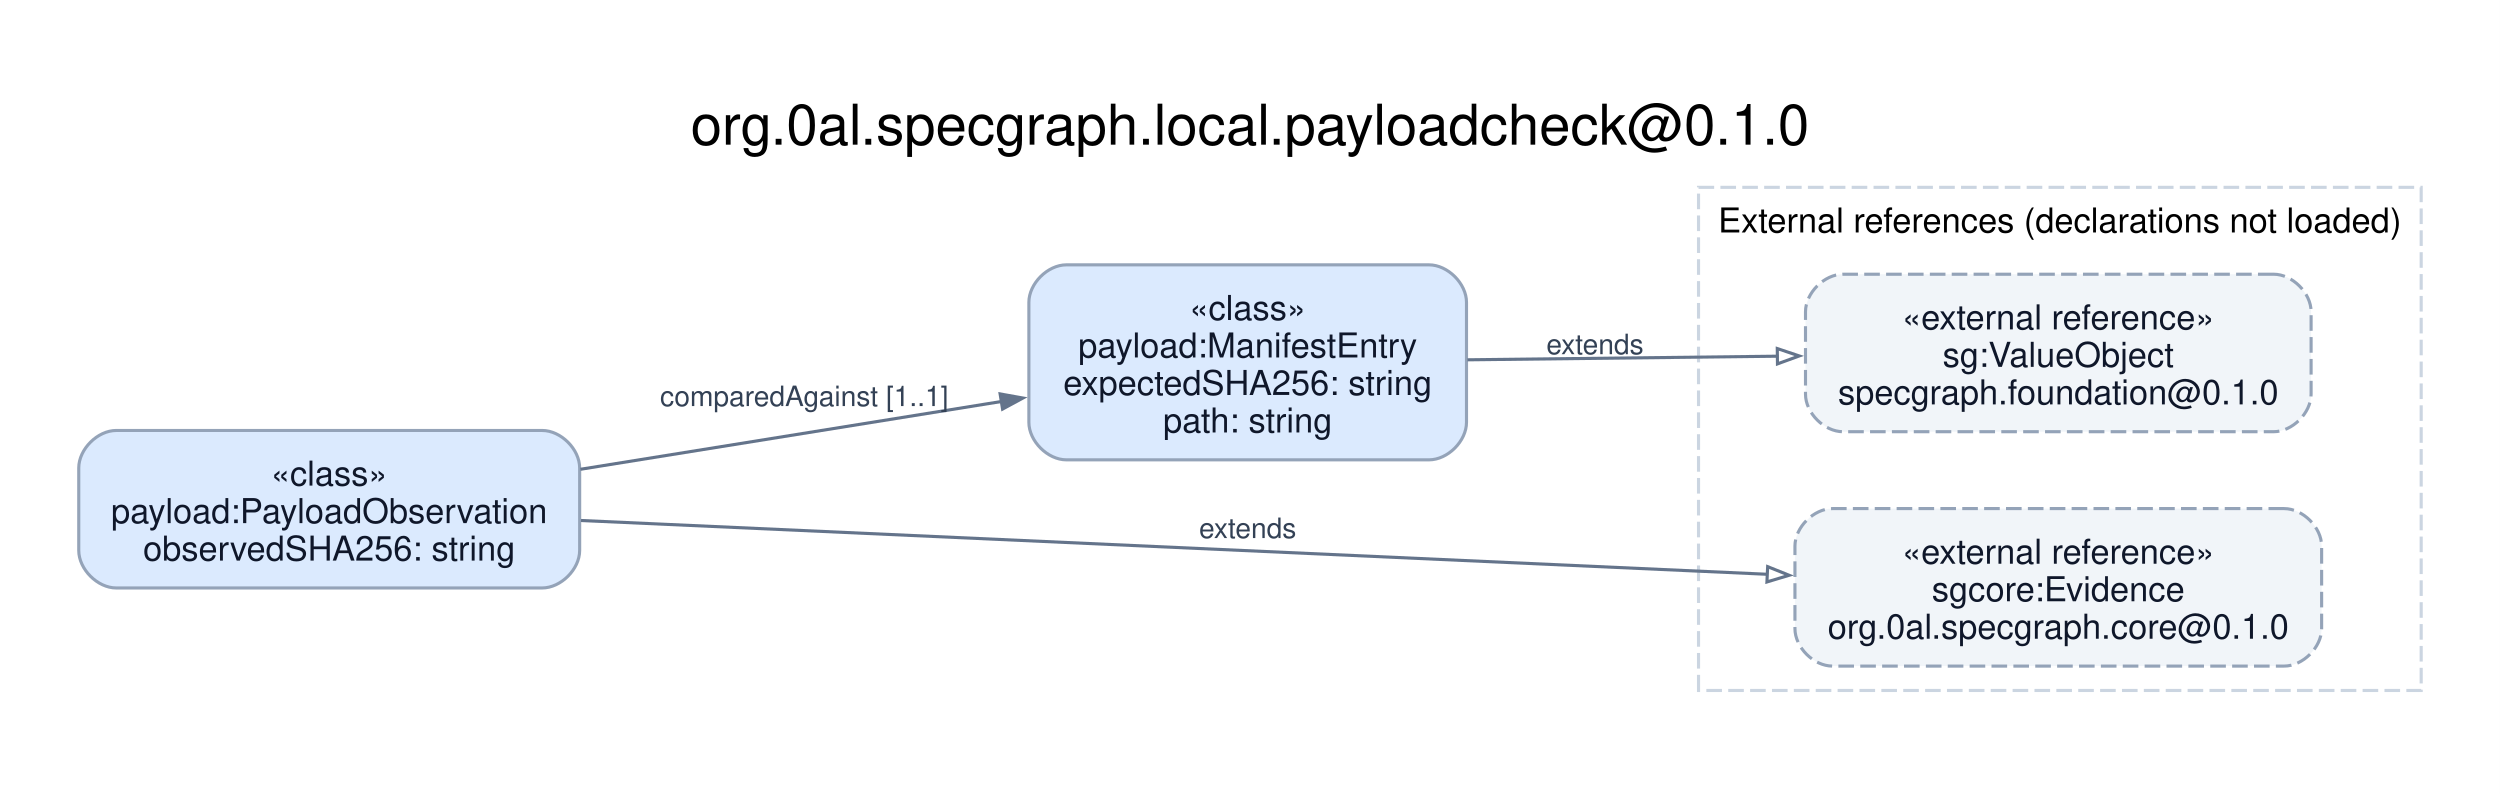
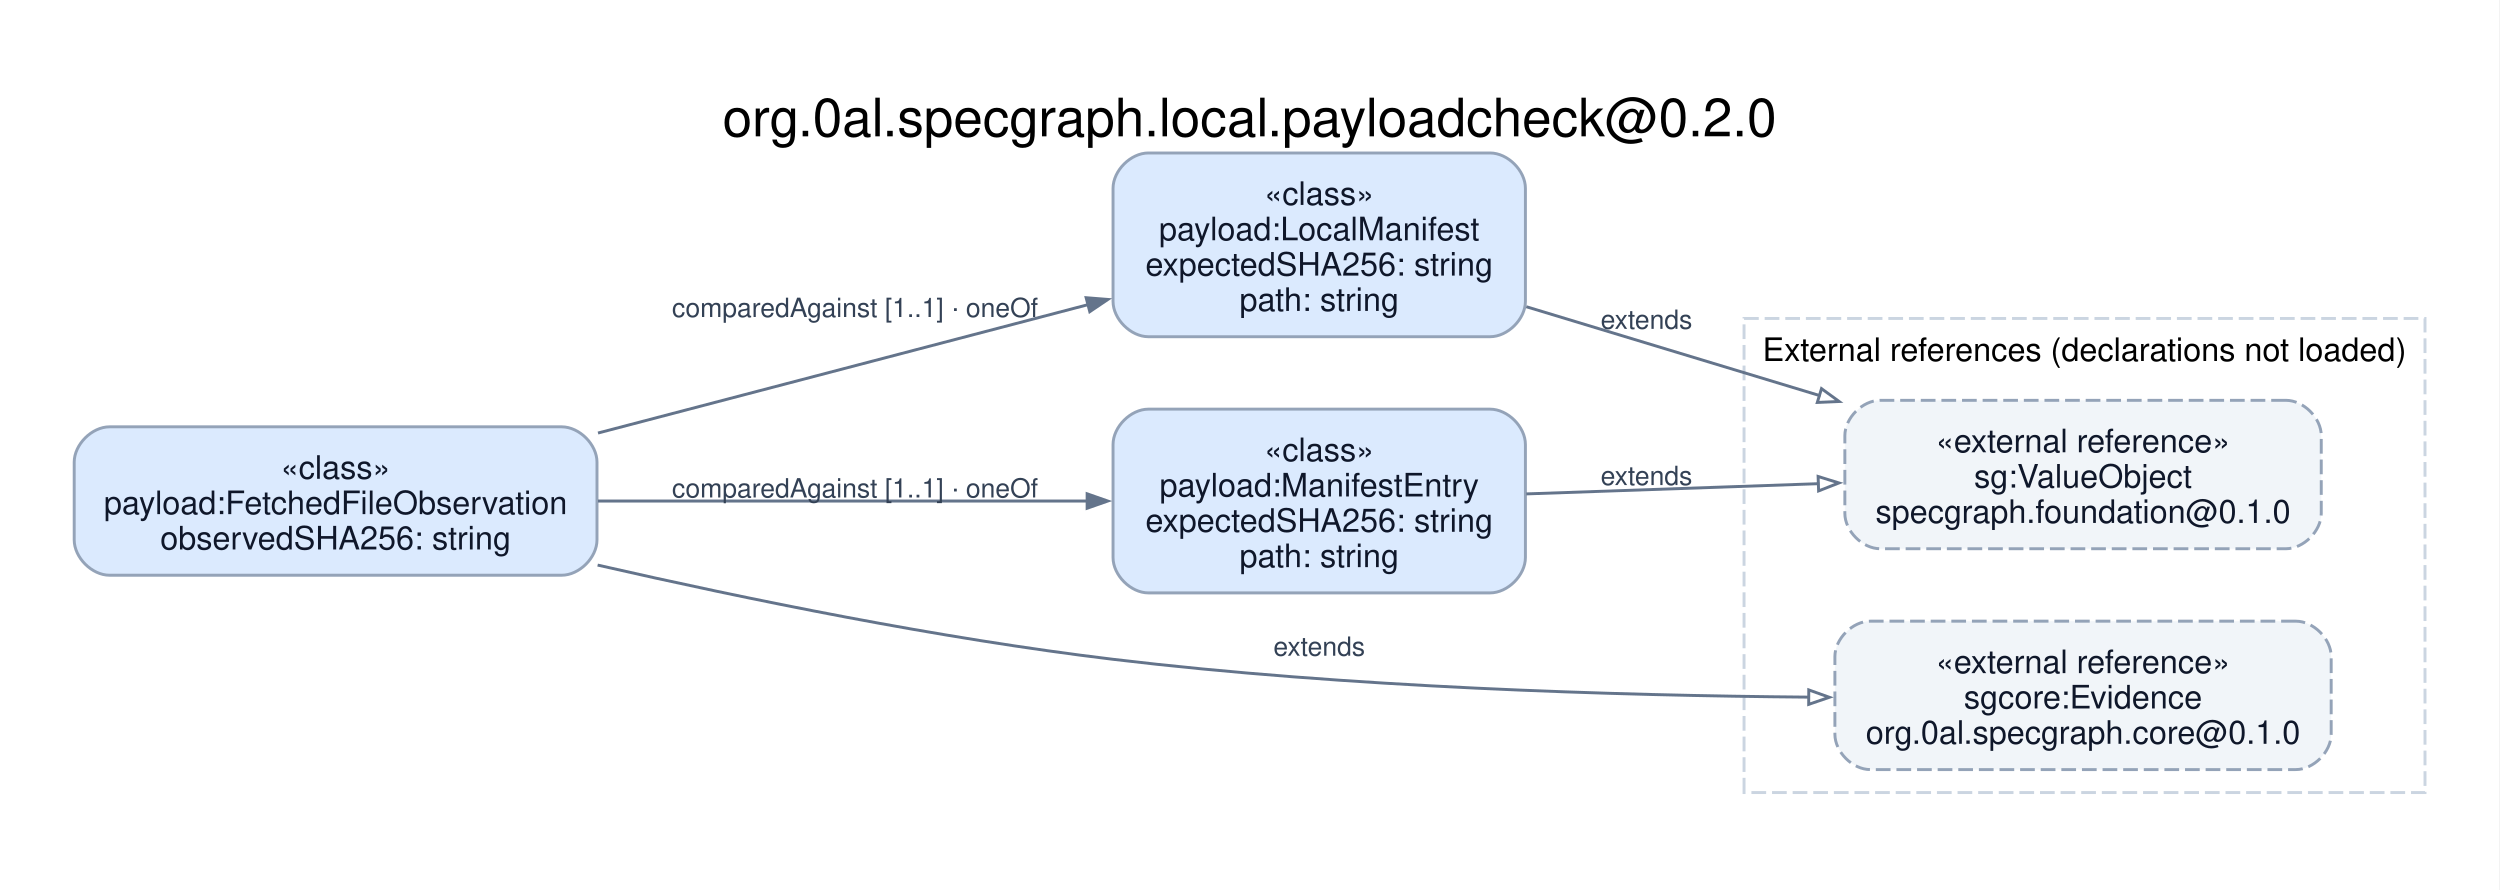
- <svg xmlns="http://www.w3.org/2000/svg" width="800pt" height="254pt" viewBox="0.00 0.00 800.00 254.00">
-   <g id="graph0" class="graph" transform="scale(1 1) rotate(0) translate(25.2 228.95)">
-     <polygon fill="#ffffff" stroke="none" points="-25.2,25.2 -25.2,-228.95 774.78,-228.95 774.78,25.2 -25.2,25.2" />
-     <text xml:space="preserve" text-anchor="middle" x="374.79" y="-182.65" font-family="Helvetica,sans-Serif" font-size="18.00">org.0al.specgraph.local.payloadcheck@0.1.0</text>
+ <svg xmlns="http://www.w3.org/2000/svg" width="849pt" height="302pt" viewBox="0.00 0.00 849.00 302.00">
+   <g id="graph0" class="graph" transform="scale(1 1) rotate(0) translate(25.2 277.15)">
+     <polygon fill="#ffffff" stroke="none" points="-25.2,25.2 -25.2,-277.15 823.53,-277.15 823.53,25.2 -25.2,25.2" />
+     <text xml:space="preserve" text-anchor="middle" x="399.16" y="-230.85" font-family="Helvetica,sans-Serif" font-size="18.00">org.0al.specgraph.local.payloadcheck@0.2.0</text>
    <g id="clust1" class="cluster">
-       <polygon fill="#ffffff" stroke="#cbd5e1" stroke-dasharray="5,2" points="518.33,-8 518.33,-169 749.58,-169 749.58,-8 518.33,-8" />
-       <text xml:space="preserve" text-anchor="middle" x="633.95" y="-154.55" font-family="Helvetica,sans-Serif" font-size="11.00">External references (declarations not loaded)</text>
+       <polygon fill="#ffffff" stroke="#cbd5e1" stroke-dasharray="5,2" points="567.08,-8 567.08,-169 798.33,-169 798.33,-8 567.08,-8" />
+       <text xml:space="preserve" text-anchor="middle" x="682.7" y="-154.55" font-family="Helvetica,sans-Serif" font-size="11.00">External references (declarations not loaded)</text>
    </g>
    <g id="node1" class="node">
-       <path fill="#dbeafe" stroke="#94a3b8" d="M432.08,-144.2C432.08,-144.2 316.04,-144.2 316.04,-144.2 310.04,-144.2 304.04,-138.2 304.04,-132.2 304.04,-132.2 304.04,-93.8 304.04,-93.8 304.04,-87.8 310.04,-81.8 316.04,-81.8 316.04,-81.8 432.08,-81.8 432.08,-81.8 438.08,-81.8 444.08,-87.8 444.08,-93.8 444.08,-93.8 444.08,-132.2 444.08,-132.2 444.08,-138.2 438.08,-144.2 432.08,-144.2" />
-       <text xml:space="preserve" text-anchor="middle" x="374.06" y="-126.55" font-family="Helvetica,sans-Serif" font-size="11.00" fill="#0f172a">«class»</text>
-       <text xml:space="preserve" text-anchor="middle" x="374.06" y="-114.55" font-family="Helvetica,sans-Serif" font-size="11.00" fill="#0f172a">payload:ManifestEntry</text>
-       <text xml:space="preserve" text-anchor="middle" x="374.06" y="-102.55" font-family="Helvetica,sans-Serif" font-size="11.00" fill="#0f172a">expectedSHA256: string</text>
-       <text xml:space="preserve" text-anchor="middle" x="374.06" y="-90.55" font-family="Helvetica,sans-Serif" font-size="11.00" fill="#0f172a">path: string</text>
+       <path fill="#dbeafe" stroke="#94a3b8" d="M165.54,-132.2C165.54,-132.2 12,-132.2 12,-132.2 6,-132.2 0,-126.2 0,-120.2 0,-120.2 0,-93.8 0,-93.8 0,-87.8 6,-81.8 12,-81.8 12,-81.8 165.54,-81.8 165.54,-81.8 171.54,-81.8 177.54,-87.8 177.54,-93.8 177.54,-93.8 177.54,-120.2 177.54,-120.2 177.54,-126.2 171.54,-132.2 165.54,-132.2" />
+       <text xml:space="preserve" text-anchor="middle" x="88.77" y="-114.55" font-family="Helvetica,sans-Serif" font-size="11.00" fill="#0f172a">«class»</text>
+       <text xml:space="preserve" text-anchor="middle" x="88.77" y="-102.55" font-family="Helvetica,sans-Serif" font-size="11.00" fill="#0f172a">payload:FetchedFileObservation</text>
+       <text xml:space="preserve" text-anchor="middle" x="88.77" y="-90.55" font-family="Helvetica,sans-Serif" font-size="11.00" fill="#0f172a">observedSHA256: string</text>
+     </g>
+     <g id="node2" class="node">
+       <path fill="#dbeafe" stroke="#94a3b8" d="M480.83,-225.2C480.83,-225.2 364.79,-225.2 364.79,-225.2 358.79,-225.2 352.79,-219.2 352.79,-213.2 352.79,-213.2 352.79,-174.8 352.79,-174.8 352.79,-168.8 358.79,-162.8 364.79,-162.8 364.79,-162.8 480.83,-162.8 480.83,-162.8 486.83,-162.8 492.83,-168.8 492.83,-174.8 492.83,-174.8 492.83,-213.2 492.83,-213.2 492.83,-219.2 486.83,-225.2 480.83,-225.2" />
+       <text xml:space="preserve" text-anchor="middle" x="422.81" y="-207.55" font-family="Helvetica,sans-Serif" font-size="11.00" fill="#0f172a">«class»</text>
+       <text xml:space="preserve" text-anchor="middle" x="422.81" y="-195.55" font-family="Helvetica,sans-Serif" font-size="11.00" fill="#0f172a">payload:LocalManifest</text>
+       <text xml:space="preserve" text-anchor="middle" x="422.81" y="-183.55" font-family="Helvetica,sans-Serif" font-size="11.00" fill="#0f172a">expectedSHA256: string</text>
+       <text xml:space="preserve" text-anchor="middle" x="422.81" y="-171.55" font-family="Helvetica,sans-Serif" font-size="11.00" fill="#0f172a">path: string</text>
+     </g>
+     <g id="edge1" class="edge">
+       <path fill="none" stroke="#64748b" d="M177.88,-130.09C229.66,-143.65 294.51,-160.65 344.33,-173.7" />
+       <polygon fill="#64748b" stroke="#64748b" points="343.65,-176.05 351.04,-175.46 344.89,-171.31 343.65,-176.05" />
+       <text xml:space="preserve" text-anchor="middle" x="265.16" y="-169.49" font-family="Helvetica,sans-Serif" font-size="9.00" fill="#334155">comparedAgainst [1..1] · oneOf</text>
    </g>
    <g id="node3" class="node">
-       <path fill="#f1f5f9" stroke="#94a3b8" stroke-dasharray="5,2" d="M702.35,-141.2C702.35,-141.2 564.56,-141.2 564.56,-141.2 558.56,-141.2 552.56,-135.2 552.56,-129.2 552.56,-129.2 552.56,-102.8 552.56,-102.8 552.56,-96.8 558.56,-90.8 564.56,-90.8 564.56,-90.8 702.35,-90.8 702.35,-90.8 708.35,-90.8 714.35,-96.8 714.35,-102.8 714.35,-102.8 714.35,-129.2 714.35,-129.2 714.35,-135.2 708.35,-141.2 702.35,-141.2" />
-       <text xml:space="preserve" text-anchor="middle" x="633.45" y="-123.55" font-family="Helvetica,sans-Serif" font-size="11.00" fill="#0f172a">«external reference»</text>
-       <text xml:space="preserve" text-anchor="middle" x="633.45" y="-111.55" font-family="Helvetica,sans-Serif" font-size="11.00" fill="#0f172a">sg:ValueObject</text>
-       <text xml:space="preserve" text-anchor="middle" x="633.45" y="-99.55" font-family="Helvetica,sans-Serif" font-size="11.00" fill="#0f172a">specgraph.foundation@0.1.0</text>
-     </g>
-     <g id="edge1" class="edge">
-       <path fill="none" stroke="#64748b" d="M444.38,-113.81C474.99,-114.16 511.34,-114.59 543.88,-114.97" />
-       <polygon fill="none" stroke="#64748b" points="543.53,-117.41 550.56,-115.05 543.59,-112.51 543.53,-117.41" />
-       <text xml:space="preserve" text-anchor="middle" x="485.2" y="-115.61" font-family="Helvetica,sans-Serif" font-size="9.00" fill="#334155">extends</text>
-     </g>
-     <g id="node2" class="node">
-       <path fill="#dbeafe" stroke="#94a3b8" d="M148.29,-91.2C148.29,-91.2 12,-91.2 12,-91.2 6,-91.2 0,-85.2 0,-79.2 0,-79.2 0,-52.8 0,-52.8 0,-46.8 6,-40.8 12,-40.8 12,-40.8 148.29,-40.8 148.29,-40.8 154.29,-40.8 160.29,-46.8 160.29,-52.8 160.29,-52.8 160.29,-79.2 160.29,-79.2 160.29,-85.2 154.29,-91.2 148.29,-91.2" />
-       <text xml:space="preserve" text-anchor="middle" x="80.14" y="-73.55" font-family="Helvetica,sans-Serif" font-size="11.00" fill="#0f172a">«class»</text>
-       <text xml:space="preserve" text-anchor="middle" x="80.14" y="-61.55" font-family="Helvetica,sans-Serif" font-size="11.00" fill="#0f172a">payload:PayloadObservation</text>
-       <text xml:space="preserve" text-anchor="middle" x="80.14" y="-49.55" font-family="Helvetica,sans-Serif" font-size="11.00" fill="#0f172a">observedSHA256: string</text>
+       <path fill="#dbeafe" stroke="#94a3b8" d="M480.83,-138.2C480.83,-138.2 364.79,-138.2 364.79,-138.2 358.79,-138.2 352.79,-132.2 352.79,-126.2 352.79,-126.2 352.79,-87.8 352.79,-87.8 352.79,-81.8 358.79,-75.8 364.79,-75.8 364.79,-75.8 480.83,-75.8 480.83,-75.8 486.83,-75.8 492.83,-81.8 492.83,-87.8 492.83,-87.8 492.83,-126.2 492.83,-126.2 492.83,-132.2 486.83,-138.2 480.83,-138.2" />
+       <text xml:space="preserve" text-anchor="middle" x="422.81" y="-120.55" font-family="Helvetica,sans-Serif" font-size="11.00" fill="#0f172a">«class»</text>
+       <text xml:space="preserve" text-anchor="middle" x="422.81" y="-108.55" font-family="Helvetica,sans-Serif" font-size="11.00" fill="#0f172a">payload:ManifestEntry</text>
+       <text xml:space="preserve" text-anchor="middle" x="422.81" y="-96.55" font-family="Helvetica,sans-Serif" font-size="11.00" fill="#0f172a">expectedSHA256: string</text>
+       <text xml:space="preserve" text-anchor="middle" x="422.81" y="-84.55" font-family="Helvetica,sans-Serif" font-size="11.00" fill="#0f172a">path: string</text>
    </g>
    <g id="edge2" class="edge">
-       <path fill="none" stroke="#64748b" d="M160.53,-78.78C202.47,-85.53 253.75,-93.79 295.43,-100.5" />
-       <polygon fill="#64748b" stroke="#64748b" points="294.84,-102.89 302.14,-101.58 295.62,-98.05 294.84,-102.89" />
-       <text xml:space="preserve" text-anchor="middle" x="232.16" y="-99" font-family="Helvetica,sans-Serif" font-size="9.00" fill="#334155">comparedAgainst [1..1]</text>
+       <path fill="none" stroke="#64748b" d="M177.88,-107C229.55,-107 294.24,-107 344.02,-107" />
+       <polygon fill="#64748b" stroke="#64748b" points="343.99,-109.45 350.99,-107 343.99,-104.55 343.99,-109.45" />
+       <text xml:space="preserve" text-anchor="middle" x="265.16" y="-108.2" font-family="Helvetica,sans-Serif" font-size="9.00" fill="#334155">comparedAgainst [1..1] · oneOf</text>
    </g>
    <g id="node4" class="node">
-       <path fill="#f1f5f9" stroke="#94a3b8" stroke-dasharray="5,2" d="M705.72,-66.2C705.72,-66.2 561.18,-66.2 561.18,-66.2 555.18,-66.2 549.18,-60.2 549.18,-54.2 549.18,-54.2 549.18,-27.8 549.18,-27.8 549.18,-21.8 555.18,-15.8 561.18,-15.8 561.18,-15.8 705.72,-15.8 705.72,-15.8 711.72,-15.8 717.72,-21.8 717.72,-27.8 717.72,-27.8 717.72,-54.2 717.72,-54.2 717.72,-60.2 711.72,-66.2 705.72,-66.2" />
-       <text xml:space="preserve" text-anchor="middle" x="633.45" y="-48.55" font-family="Helvetica,sans-Serif" font-size="11.00" fill="#0f172a">«external reference»</text>
-       <text xml:space="preserve" text-anchor="middle" x="633.45" y="-36.55" font-family="Helvetica,sans-Serif" font-size="11.00" fill="#0f172a">sgcore:Evidence</text>
-       <text xml:space="preserve" text-anchor="middle" x="633.45" y="-24.55" font-family="Helvetica,sans-Serif" font-size="11.00" fill="#0f172a">org.0al.specgraph.core@0.1.0</text>
+       <path fill="#f1f5f9" stroke="#94a3b8" stroke-dasharray="5,2" d="M754.47,-66.2C754.47,-66.2 609.93,-66.2 609.93,-66.2 603.93,-66.2 597.93,-60.2 597.93,-54.2 597.93,-54.2 597.93,-27.8 597.93,-27.8 597.93,-21.8 603.93,-15.8 609.93,-15.8 609.93,-15.8 754.47,-15.8 754.47,-15.8 760.47,-15.8 766.47,-21.8 766.47,-27.8 766.47,-27.8 766.47,-54.2 766.47,-54.2 766.47,-60.2 760.47,-66.2 754.47,-66.2" />
+       <text xml:space="preserve" text-anchor="middle" x="682.2" y="-48.55" font-family="Helvetica,sans-Serif" font-size="11.00" fill="#0f172a">«external reference»</text>
+       <text xml:space="preserve" text-anchor="middle" x="682.2" y="-36.55" font-family="Helvetica,sans-Serif" font-size="11.00" fill="#0f172a">sgcore:Evidence</text>
+       <text xml:space="preserve" text-anchor="middle" x="682.2" y="-24.55" font-family="Helvetica,sans-Serif" font-size="11.00" fill="#0f172a">org.0al.specgraph.core@0.1.0</text>
    </g>
    <g id="edge3" class="edge">
-       <path fill="none" stroke="#64748b" d="M160.72,-62.39C261.32,-57.83 434.16,-49.99 540.36,-45.18" />
-       <polygon fill="none" stroke="#64748b" points="540.45,-47.62 547.33,-44.86 540.22,-42.73 540.45,-47.62" />
-       <text xml:space="preserve" text-anchor="middle" x="374.06" y="-56.77" font-family="Helvetica,sans-Serif" font-size="9.00" fill="#334155">extends</text>
+       <path fill="none" stroke="#64748b" d="M177.75,-85.25C228.57,-73.64 293.91,-60.32 352.79,-53.25 432.24,-43.72 523.21,-40.95 589.23,-40.4" />
+       <polygon fill="none" stroke="#64748b" points="589.06,-42.85 596.05,-40.35 589.03,-37.95 589.06,-42.85" />
+       <text xml:space="preserve" text-anchor="middle" x="422.81" y="-54.45" font-family="Helvetica,sans-Serif" font-size="9.00" fill="#334155">extends</text>
+     </g>
+     <g id="node5" class="node">
+       <path fill="#f1f5f9" stroke="#94a3b8" stroke-dasharray="5,2" d="M751.1,-141.2C751.1,-141.2 613.31,-141.2 613.31,-141.2 607.31,-141.2 601.31,-135.2 601.31,-129.2 601.31,-129.2 601.31,-102.8 601.31,-102.8 601.31,-96.8 607.31,-90.8 613.31,-90.8 613.31,-90.8 751.1,-90.8 751.1,-90.8 757.1,-90.8 763.1,-96.8 763.1,-102.8 763.1,-102.8 763.1,-129.2 763.1,-129.2 763.1,-135.2 757.1,-141.2 751.1,-141.2" />
+       <text xml:space="preserve" text-anchor="middle" x="682.2" y="-123.55" font-family="Helvetica,sans-Serif" font-size="11.00" fill="#0f172a">«external reference»</text>
+       <text xml:space="preserve" text-anchor="middle" x="682.2" y="-111.55" font-family="Helvetica,sans-Serif" font-size="11.00" fill="#0f172a">sg:ValueObject</text>
+       <text xml:space="preserve" text-anchor="middle" x="682.2" y="-99.55" font-family="Helvetica,sans-Serif" font-size="11.00" fill="#0f172a">specgraph.foundation@0.1.0</text>
+     </g>
+     <g id="edge4" class="edge">
+       <path fill="none" stroke="#64748b" d="M493.13,-172.99C523.87,-163.68 560.4,-152.61 593.05,-142.72" />
+       <polygon fill="none" stroke="#64748b" points="593.38,-145.17 599.37,-140.8 591.96,-140.48 593.38,-145.17" />
+       <text xml:space="preserve" text-anchor="middle" x="533.95" y="-165.48" font-family="Helvetica,sans-Serif" font-size="9.00" fill="#334155">extends</text>
+     </g>
+     <g id="edge5" class="edge">
+       <path fill="none" stroke="#64748b" d="M493.13,-109.42C523.74,-110.49 560.09,-111.77 592.63,-112.9" />
+       <polygon fill="none" stroke="#64748b" points="592.23,-115.34 599.31,-113.14 592.4,-110.44 592.23,-115.34" />
+       <text xml:space="preserve" text-anchor="middle" x="533.95" y="-112.43" font-family="Helvetica,sans-Serif" font-size="9.00" fill="#334155">extends</text>
    </g>
  </g>
</svg>
